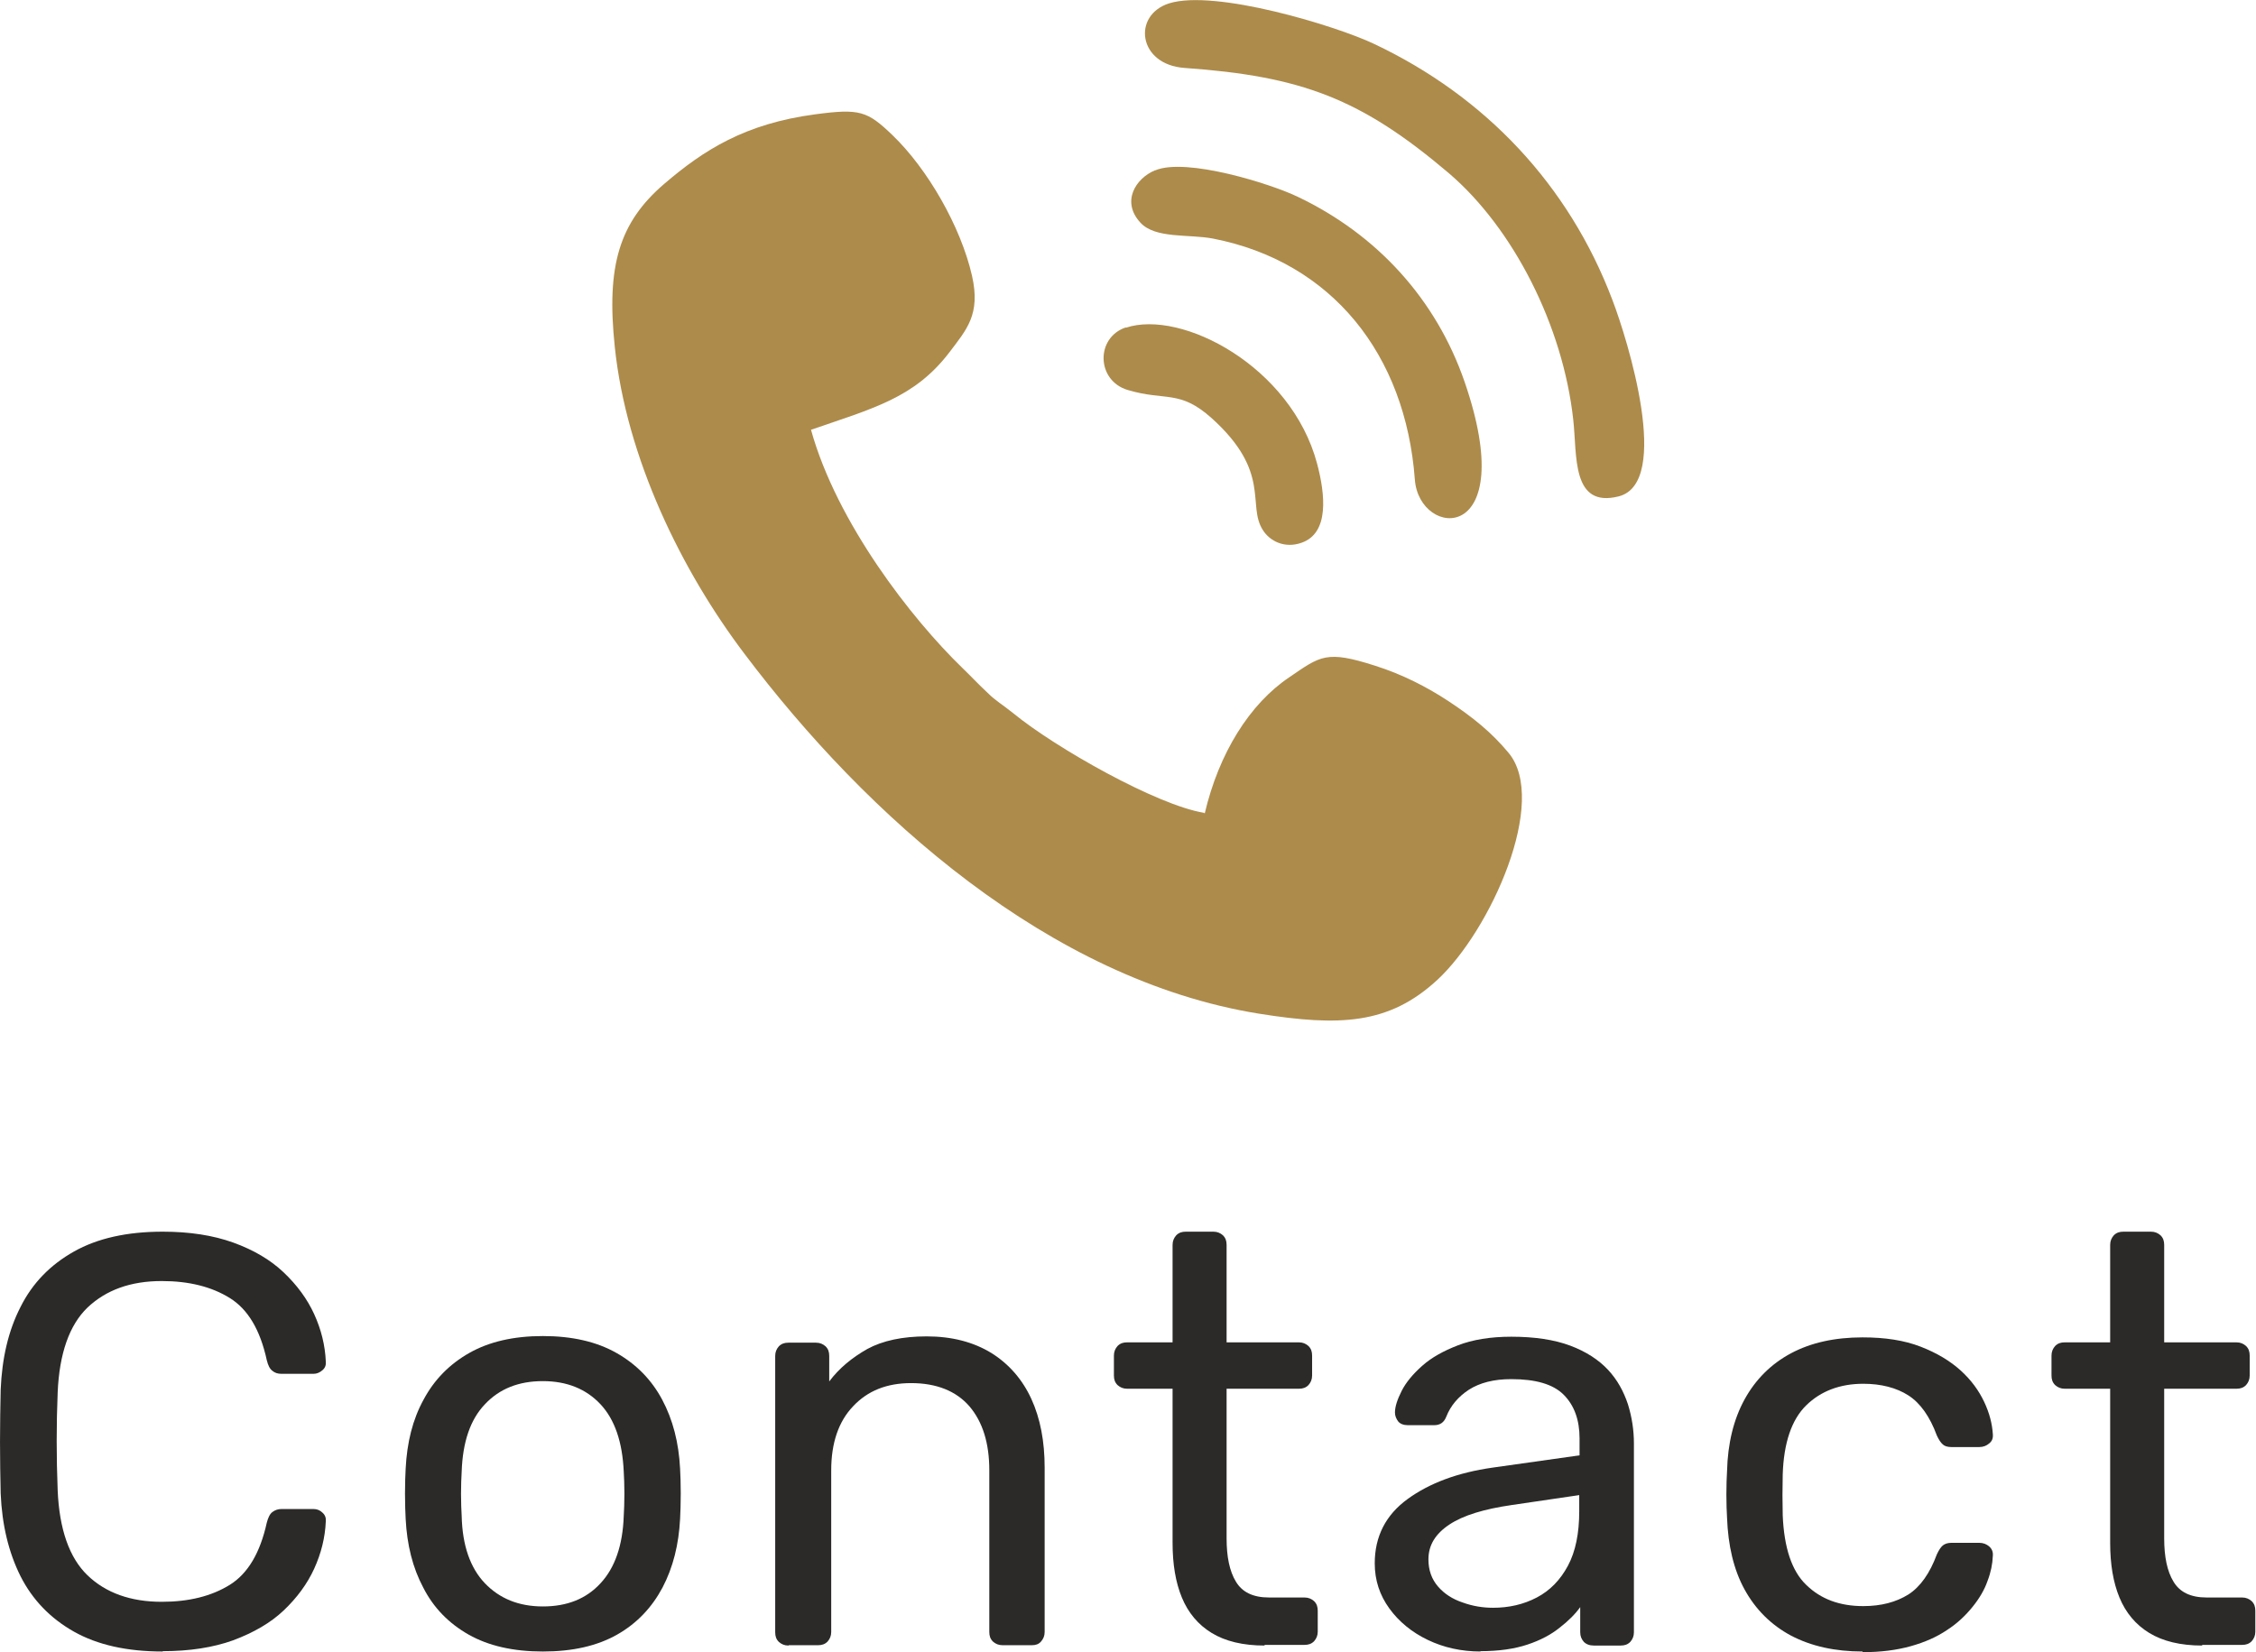
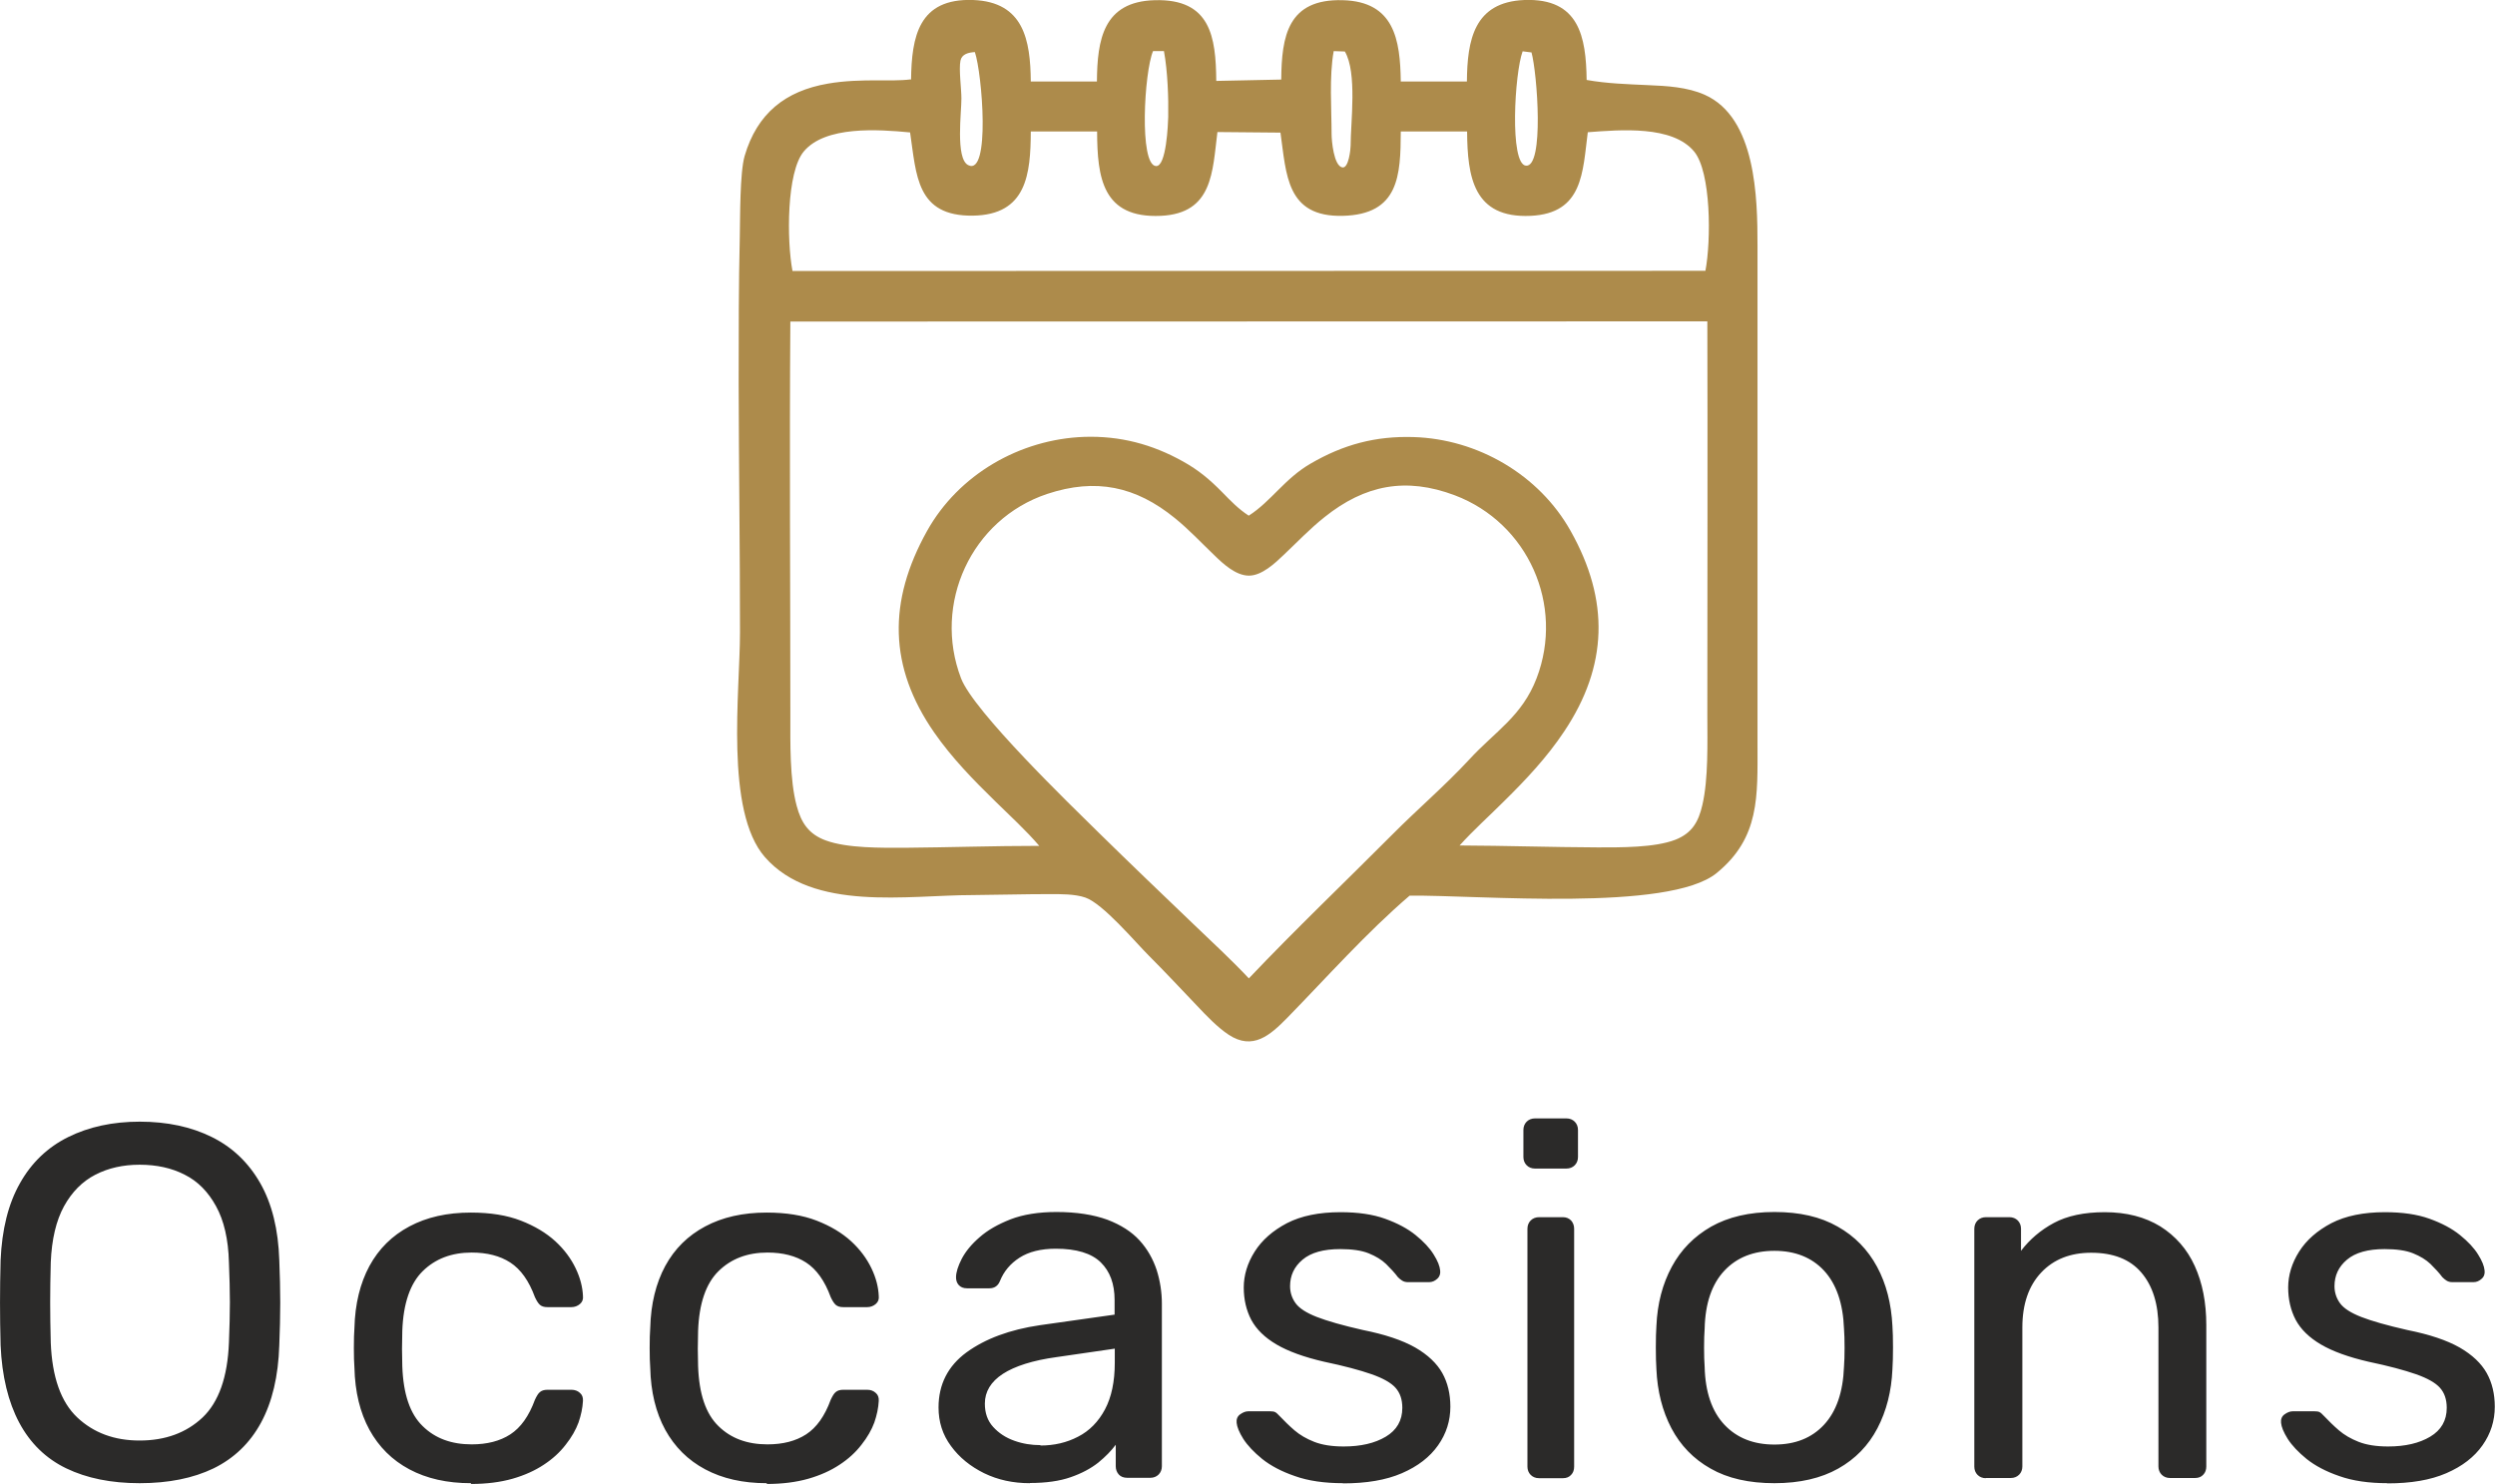
- <svg xmlns="http://www.w3.org/2000/svg" xml:space="preserve" width="20.779mm" height="15.214mm" version="1.1" style="shape-rendering:geometricPrecision; text-rendering:geometricPrecision; image-rendering:optimizeQuality; fill-rule:evenodd; clip-rule:evenodd" viewBox="0 0 68.07 49.84">
+ <svg xmlns="http://www.w3.org/2000/svg" xml:space="preserve" width="26.716mm" height="15.882mm" version="1.1" style="shape-rendering:geometricPrecision; text-rendering:geometricPrecision; image-rendering:optimizeQuality; fill-rule:evenodd; clip-rule:evenodd" viewBox="0 0 129.81 77.17">
  <defs>
    <style type="text/css">
   
-     .fil1 {fill:#AD8B4B}
-     .fil0 {fill:#2B2A29;fill-rule:nonzero}
+     .fil0 {fill:#AD8B4B}
+     .fil1 {fill:#2B2A29;fill-rule:nonzero}
   
  </style>
  </defs>
  <g id="Layer_x0020_1">
-     <path class="fil0" d="M4.91 49.84c-1.08,0 -1.97,-0.2 -2.68,-0.6 -0.71,-0.4 -1.25,-0.96 -1.61,-1.67 -0.36,-0.72 -0.56,-1.55 -0.6,-2.5 -0.01,-0.48 -0.02,-1 -0.02,-1.55 0,-0.55 0.01,-1.08 0.02,-1.58 0.04,-0.95 0.23,-1.78 0.6,-2.5 0.36,-0.72 0.9,-1.27 1.61,-1.67 0.71,-0.4 1.6,-0.6 2.68,-0.6 0.81,0 1.52,0.11 2.13,0.33 0.61,0.22 1.12,0.52 1.52,0.9 0.4,0.38 0.71,0.8 0.92,1.26 0.21,0.46 0.33,0.94 0.35,1.43 0.01,0.11 -0.02,0.19 -0.1,0.26 -0.08,0.07 -0.17,0.11 -0.27,0.11l-0.97 0c-0.11,0 -0.2,-0.03 -0.27,-0.09 -0.08,-0.06 -0.13,-0.16 -0.17,-0.32 -0.2,-0.92 -0.57,-1.54 -1.12,-1.88 -0.55,-0.34 -1.23,-0.51 -2.05,-0.51 -0.94,0 -1.68,0.27 -2.24,0.8 -0.55,0.53 -0.85,1.39 -0.9,2.56 -0.04,0.96 -0.04,1.95 0,2.96 0.05,1.17 0.35,2.03 0.9,2.56 0.55,0.53 1.3,0.8 2.24,0.8 0.82,0 1.5,-0.17 2.05,-0.51 0.55,-0.34 0.92,-0.97 1.12,-1.88 0.04,-0.15 0.09,-0.26 0.17,-0.32 0.08,-0.06 0.17,-0.09 0.27,-0.09l0.97 0c0.11,0 0.2,0.04 0.27,0.11 0.08,0.07 0.11,0.16 0.1,0.26 -0.02,0.49 -0.14,0.97 -0.35,1.43 -0.21,0.46 -0.52,0.88 -0.92,1.26 -0.4,0.38 -0.91,0.67 -1.52,0.9 -0.61,0.22 -1.32,0.33 -2.13,0.33z" />
-     <path id="_1" class="fil0" d="M16.38 49.84c-0.89,0 -1.64,-0.17 -2.24,-0.51 -0.6,-0.34 -1.06,-0.81 -1.37,-1.42 -0.32,-0.6 -0.49,-1.29 -0.53,-2.07 -0.01,-0.2 -0.02,-0.45 -0.02,-0.77 0,-0.31 0.01,-0.56 0.02,-0.75 0.04,-0.79 0.21,-1.48 0.54,-2.08 0.32,-0.6 0.78,-1.07 1.38,-1.41 0.6,-0.34 1.34,-0.51 2.22,-0.51 0.88,0 1.62,0.17 2.22,0.51 0.6,0.34 1.06,0.81 1.38,1.41 0.32,0.6 0.5,1.29 0.54,2.08 0.01,0.19 0.02,0.44 0.02,0.75 0,0.31 -0.01,0.57 -0.02,0.77 -0.04,0.77 -0.21,1.46 -0.53,2.07 -0.32,0.6 -0.77,1.08 -1.37,1.42 -0.6,0.34 -1.34,0.51 -2.24,0.51zm0 -1.36c0.73,0 1.31,-0.23 1.74,-0.7 0.43,-0.46 0.67,-1.14 0.7,-2.03 0.01,-0.18 0.02,-0.4 0.02,-0.67 0,-0.27 -0.01,-0.49 -0.02,-0.67 -0.04,-0.89 -0.27,-1.57 -0.7,-2.03 -0.43,-0.46 -1.01,-0.7 -1.74,-0.7 -0.73,0 -1.31,0.23 -1.75,0.7 -0.44,0.46 -0.67,1.14 -0.7,2.03 -0.01,0.18 -0.02,0.4 -0.02,0.67 0,0.27 0.01,0.49 0.02,0.67 0.02,0.89 0.26,1.57 0.7,2.03 0.44,0.46 1.02,0.7 1.75,0.7z" />
-     <path id="_2" class="fil0" d="M23.79 49.66c-0.12,0 -0.21,-0.04 -0.29,-0.11 -0.08,-0.08 -0.11,-0.17 -0.11,-0.29l0 -8.34c0,-0.12 0.04,-0.21 0.11,-0.29 0.08,-0.08 0.17,-0.11 0.29,-0.11l0.83 0c0.12,0 0.21,0.04 0.29,0.11 0.08,0.08 0.11,0.17 0.11,0.29l0 0.77c0.3,-0.4 0.69,-0.72 1.15,-0.98 0.46,-0.25 1.06,-0.38 1.79,-0.38 0.76,0 1.41,0.17 1.95,0.5 0.53,0.33 0.94,0.8 1.21,1.39 0.27,0.59 0.4,1.28 0.4,2.07l0 4.96c0,0.12 -0.04,0.21 -0.11,0.29 -0.07,0.08 -0.16,0.11 -0.28,0.11l-0.88 0c-0.12,0 -0.21,-0.04 -0.29,-0.11 -0.08,-0.08 -0.11,-0.17 -0.11,-0.29l0 -4.88c0,-0.82 -0.2,-1.46 -0.6,-1.93 -0.4,-0.46 -0.99,-0.7 -1.76,-0.7 -0.73,0 -1.31,0.23 -1.75,0.7 -0.44,0.46 -0.66,1.11 -0.66,1.93l0 4.88c0,0.12 -0.04,0.21 -0.11,0.29 -0.08,0.08 -0.17,0.11 -0.29,0.11l-0.88 0z" />
-     <path id="_3" class="fil0" d="M38.16 49.66c-0.66,0 -1.19,-0.13 -1.6,-0.38 -0.41,-0.25 -0.71,-0.61 -0.9,-1.07 -0.19,-0.46 -0.28,-1.01 -0.28,-1.65l0 -4.65 -1.37 0c-0.12,0 -0.21,-0.04 -0.29,-0.11 -0.08,-0.08 -0.11,-0.17 -0.11,-0.29l0 -0.6c0,-0.12 0.04,-0.21 0.11,-0.29 0.08,-0.08 0.17,-0.11 0.29,-0.11l1.37 0 0 -2.94c0,-0.12 0.04,-0.21 0.11,-0.29 0.08,-0.08 0.17,-0.11 0.29,-0.11l0.83 0c0.12,0 0.21,0.04 0.29,0.11 0.08,0.08 0.11,0.17 0.11,0.29l0 2.94 2.18 0c0.12,0 0.21,0.04 0.29,0.11 0.08,0.08 0.11,0.17 0.11,0.29l0 0.6c0,0.12 -0.04,0.21 -0.11,0.29 -0.08,0.08 -0.17,0.11 -0.29,0.11l-2.18 0 0 4.52c0,0.55 0.09,0.99 0.28,1.3 0.19,0.32 0.52,0.48 1,0.48l1.07 0c0.12,0 0.21,0.04 0.29,0.11 0.08,0.08 0.11,0.17 0.11,0.29l0 0.63c0,0.12 -0.04,0.21 -0.11,0.29 -0.08,0.08 -0.17,0.11 -0.29,0.11l-1.21 0z" />
-     <path id="_4" class="fil0" d="M44.68 49.84c-0.59,0 -1.12,-0.12 -1.6,-0.35 -0.48,-0.23 -0.87,-0.55 -1.16,-0.95 -0.29,-0.4 -0.44,-0.85 -0.44,-1.36 0,-0.81 0.33,-1.46 0.99,-1.94 0.66,-0.48 1.51,-0.8 2.57,-0.95l2.62 -0.37 0 -0.51c0,-0.56 -0.16,-1 -0.48,-1.32 -0.32,-0.32 -0.85,-0.47 -1.58,-0.47 -0.53,0 -0.95,0.11 -1.28,0.32 -0.32,0.21 -0.55,0.48 -0.68,0.81 -0.07,0.18 -0.19,0.26 -0.37,0.26l-0.79 0c-0.13,0 -0.23,-0.04 -0.29,-0.11 -0.06,-0.08 -0.1,-0.17 -0.1,-0.27 0,-0.18 0.07,-0.39 0.2,-0.65 0.13,-0.26 0.34,-0.51 0.62,-0.76 0.28,-0.25 0.64,-0.45 1.08,-0.62 0.44,-0.17 0.98,-0.26 1.61,-0.26 0.7,0 1.3,0.09 1.78,0.27 0.48,0.18 0.86,0.43 1.14,0.73 0.28,0.3 0.47,0.65 0.6,1.04 0.12,0.39 0.18,0.78 0.18,1.18l0 5.7c0,0.12 -0.04,0.21 -0.11,0.29 -0.08,0.08 -0.17,0.11 -0.29,0.11l-0.81 0c-0.13,0 -0.23,-0.04 -0.3,-0.11 -0.07,-0.08 -0.11,-0.17 -0.11,-0.29l0 -0.76c-0.15,0.21 -0.36,0.42 -0.62,0.62 -0.26,0.21 -0.58,0.38 -0.97,0.51 -0.39,0.13 -0.86,0.2 -1.43,0.2zm0.37 -1.32c0.48,0 0.92,-0.1 1.32,-0.31 0.4,-0.21 0.71,-0.53 0.94,-0.96 0.23,-0.43 0.34,-0.98 0.34,-1.64l0 -0.49 -2.04 0.3c-0.83,0.12 -1.46,0.31 -1.88,0.59 -0.42,0.28 -0.63,0.62 -0.63,1.05 0,0.33 0.1,0.6 0.29,0.82 0.19,0.22 0.44,0.38 0.74,0.48 0.3,0.11 0.61,0.16 0.92,0.16z" />
-     <path id="_5" class="fil0" d="M56.2 49.84c-0.83,0 -1.55,-0.16 -2.16,-0.48 -0.6,-0.32 -1.07,-0.79 -1.4,-1.39 -0.33,-0.6 -0.5,-1.33 -0.53,-2.17 -0.01,-0.18 -0.02,-0.41 -0.02,-0.7 0,-0.29 0.01,-0.53 0.02,-0.7 0.02,-0.84 0.2,-1.57 0.53,-2.17 0.33,-0.6 0.8,-1.07 1.4,-1.39 0.6,-0.32 1.32,-0.48 2.16,-0.48 0.68,0 1.26,0.09 1.75,0.28 0.49,0.19 0.89,0.43 1.21,0.72 0.32,0.29 0.55,0.61 0.71,0.95 0.16,0.34 0.24,0.66 0.26,0.97 0.01,0.12 -0.02,0.21 -0.11,0.28 -0.08,0.07 -0.18,0.11 -0.3,0.11l-0.84 0c-0.12,0 -0.21,-0.03 -0.26,-0.08 -0.06,-0.05 -0.12,-0.14 -0.18,-0.27 -0.21,-0.57 -0.5,-0.98 -0.86,-1.21 -0.36,-0.23 -0.82,-0.35 -1.36,-0.35 -0.7,0 -1.28,0.22 -1.72,0.65 -0.44,0.43 -0.68,1.13 -0.71,2.09 -0.01,0.42 -0.01,0.83 0,1.23 0.04,0.97 0.27,1.68 0.71,2.1 0.44,0.43 1.01,0.64 1.72,0.64 0.54,0 0.99,-0.12 1.36,-0.35 0.36,-0.23 0.65,-0.64 0.86,-1.21 0.06,-0.13 0.12,-0.22 0.18,-0.27 0.06,-0.05 0.15,-0.08 0.26,-0.08l0.84 0c0.12,0 0.22,0.04 0.3,0.11 0.08,0.07 0.12,0.16 0.11,0.28 -0.01,0.25 -0.06,0.5 -0.16,0.76 -0.09,0.26 -0.24,0.52 -0.45,0.78 -0.21,0.26 -0.46,0.5 -0.77,0.7 -0.31,0.21 -0.67,0.37 -1.1,0.49 -0.43,0.12 -0.91,0.18 -1.45,0.18z" />
-     <path id="_6" class="fil0" d="M66.45 49.66c-0.66,0 -1.19,-0.13 -1.6,-0.38 -0.41,-0.25 -0.71,-0.61 -0.9,-1.07 -0.19,-0.46 -0.28,-1.01 -0.28,-1.65l0 -4.65 -1.37 0c-0.12,0 -0.21,-0.04 -0.29,-0.11 -0.08,-0.08 -0.11,-0.17 -0.11,-0.29l0 -0.6c0,-0.12 0.04,-0.21 0.11,-0.29 0.08,-0.08 0.17,-0.11 0.29,-0.11l1.37 0 0 -2.94c0,-0.12 0.04,-0.21 0.11,-0.29 0.08,-0.08 0.17,-0.11 0.29,-0.11l0.83 0c0.12,0 0.21,0.04 0.29,0.11 0.08,0.08 0.11,0.17 0.11,0.29l0 2.94 2.18 0c0.12,0 0.21,0.04 0.29,0.11 0.08,0.08 0.11,0.17 0.11,0.29l0 0.6c0,0.12 -0.04,0.21 -0.11,0.29 -0.08,0.08 -0.17,0.11 -0.29,0.11l-2.18 0 0 4.52c0,0.55 0.09,0.99 0.28,1.3 0.19,0.32 0.52,0.48 1,0.48l1.07 0c0.12,0 0.21,0.04 0.29,0.11 0.08,0.08 0.11,0.17 0.11,0.29l0 0.63c0,0.12 -0.04,0.21 -0.11,0.29 -0.08,0.08 -0.17,0.11 -0.29,0.11l-1.21 0z" />
-     <g id="_1720884476448">
-       <path class="fil1" d="M36.33 24.53c-1.42,-0.23 -4.48,-1.96 -5.75,-3 -0.32,-0.26 -0.54,-0.38 -0.78,-0.62 -0.34,-0.32 -0.48,-0.48 -0.76,-0.75 -1.53,-1.48 -3.79,-4.38 -4.57,-7.19 1.88,-0.65 3.12,-0.96 4.17,-2.33 0.53,-0.7 0.95,-1.15 0.69,-2.31 -0.34,-1.5 -1.35,-3.24 -2.4,-4.25 -0.76,-0.73 -0.99,-0.81 -2.33,-0.63 -2.12,0.28 -3.37,1.08 -4.56,2.1 -1.35,1.16 -1.75,2.46 -1.49,4.92 0.35,3.35 2.01,6.75 3.92,9.27 3.67,4.87 9.19,9.83 15.51,10.85 2.44,0.39 3.93,0.33 5.39,-1.02 1.6,-1.48 3.37,-5.41 2.14,-6.86 -0.5,-0.6 -1.06,-1.06 -1.82,-1.56 -0.64,-0.42 -1.38,-0.8 -2.2,-1.06 -1.47,-0.47 -1.64,-0.3 -2.59,0.35 -1.19,0.8 -2.12,2.28 -2.55,4.11z" />
-       <path class="fil1" d="M35.28 0.1c-1.12,0.35 -0.95,1.85 0.46,1.95 3.53,0.25 5.32,0.92 7.98,3.18 1.94,1.66 3.44,4.6 3.75,7.44 0.12,1.07 -0.06,2.67 1.37,2.31 1.61,-0.41 0.27,-4.73 -0.19,-5.93 -1.31,-3.46 -3.83,-6.14 -7.2,-7.73 -1.14,-0.54 -4.78,-1.65 -6.17,-1.22z" />
-       <path class="fil1" d="M34.85 5.14c-0.58,0.24 -1.03,0.94 -0.44,1.58 0.45,0.49 1.46,0.34 2.19,0.48 3.59,0.7 5.81,3.5 6.09,7.27 0.13,1.8 3.21,2.01 1.5,-2.95 -0.86,-2.49 -2.64,-4.44 -5.03,-5.58 -0.83,-0.4 -3.37,-1.19 -4.3,-0.8z" />
-       <path class="fil1" d="M33.97 9.88c-0.92,0.31 -0.89,1.61 0.06,1.89 1.14,0.34 1.56,-0.02 2.53,0.85 1.81,1.63 1.06,2.61 1.54,3.37 0.21,0.34 0.66,0.57 1.17,0.39 0.84,-0.29 0.72,-1.45 0.47,-2.39 -0.78,-2.93 -4.09,-4.66 -5.77,-4.1z" />
-     </g>
+     <path class="fil0" d="M47.4 4.15c0.03,-2.24 0.39,-4.25 3.23,-4.15 2.64,0.1 2.98,2.1 3,4.24l3.44 -0c0.02,-2.16 0.32,-4.16 3.01,-4.23 2.9,-0.08 3.18,1.9 3.2,4.2l3.38 -0.07c0.02,-2.26 0.34,-4.21 3.2,-4.13 2.69,0.07 2.99,2.07 3.02,4.23l3.44 0c0.02,-2.14 0.36,-4.14 3,-4.24 2.84,-0.1 3.2,1.91 3.23,4.16 1.07,0.19 2.12,0.22 3.2,0.27 0.97,0.04 2.04,0.1 2.94,0.5 2.68,1.19 2.75,5.38 2.75,7.84l0 25.96c0,2.69 0.13,4.85 -2.12,6.69 -2.48,2.04 -12.4,1.14 -15.98,1.18 -2.25,1.93 -4.29,4.23 -6.36,6.35 -0.9,0.92 -1.8,1.71 -3.05,0.89 -0.58,-0.38 -1.17,-1 -1.65,-1.51 -0.84,-0.88 -1.66,-1.76 -2.52,-2.62 -0.71,-0.71 -2.37,-2.69 -3.29,-3.01 -0.55,-0.19 -1.29,-0.18 -1.86,-0.18 -1.33,0 -2.67,0.04 -4,0.05 -3.39,0 -8.31,0.88 -10.81,-1.97 -2.1,-2.4 -1.3,-8.62 -1.3,-11.7 0,-4.33 -0.06,-8.66 -0.07,-12.98 -0,-2.54 0,-5.09 0.06,-7.63 0.02,-0.94 0,-3.31 0.25,-4.17 0.65,-2.22 2.12,-3.39 4.34,-3.77 0.86,-0.15 1.73,-0.17 2.6,-0.17 0.52,-0 1.16,0.02 1.7,-0.05zm28.54 39.84c2.4,0.01 4.79,0.09 7.19,0.1 1.16,0 2.96,0.02 4.04,-0.4 0.86,-0.34 1.2,-0.93 1.4,-1.8 0.32,-1.37 0.26,-3.27 0.26,-4.68 0,-6.83 0.02,-13.66 0,-20.49l-47.71 0.01c-0.05,6.83 -0,13.65 -0,20.48 -0,1.41 -0.04,3.35 0.33,4.72 0.24,0.9 0.64,1.48 1.52,1.8 1.12,0.41 2.89,0.38 4.08,0.38 2.34,-0.02 4.68,-0.1 7.02,-0.1 -0.69,-0.81 -1.54,-1.58 -2.28,-2.31 -1.14,-1.11 -2.27,-2.27 -3.18,-3.58 -2.38,-3.42 -2.42,-6.83 -0.38,-10.49 1.64,-2.94 4.83,-4.78 8.18,-4.9 1.86,-0.06 3.53,0.38 5.14,1.28 0.81,0.45 1.39,0.94 2.03,1.59 0.46,0.47 0.85,0.88 1.39,1.23 1.16,-0.74 1.87,-1.93 3.22,-2.71 1.7,-0.99 3.37,-1.44 5.35,-1.38 3.34,0.1 6.54,1.96 8.18,4.89 2.03,3.61 1.94,7.02 -0.34,10.43 -0.89,1.34 -2,2.52 -3.14,3.64 -0.75,0.75 -1.59,1.5 -2.31,2.3zm-10.96 6.91c2.42,-2.55 4.97,-4.98 7.45,-7.47 1.32,-1.33 2.73,-2.53 4.01,-3.91 1.35,-1.47 2.75,-2.25 3.51,-4.24 1.45,-3.8 -0.45,-8.07 -4.26,-9.51 -2.55,-0.96 -4.68,-0.54 -6.77,1.13 -0.77,0.61 -1.42,1.3 -2.13,1.97 -0.46,0.44 -1.14,1.08 -1.81,1.08 -0.68,-0 -1.34,-0.61 -1.8,-1.06 -0.68,-0.65 -1.31,-1.33 -2.05,-1.93 -2.04,-1.66 -4.12,-2.1 -6.65,-1.26 -3.95,1.32 -5.96,5.72 -4.48,9.59 0.66,1.73 5.71,6.6 7.16,8.03 1.62,1.59 3.27,3.17 4.91,4.74 0.96,0.92 2,1.88 2.92,2.86zm-23.75 -36.8l47.5 -0.01c0.3,-1.57 0.3,-5.14 -0.59,-6.21 -1.13,-1.36 -3.82,-1.13 -5.53,-1 -0.27,2.08 -0.24,4.22 -2.97,4.35 -2.99,0.14 -3.29,-2.04 -3.31,-4.39l-3.45 0c-0.01,2.29 -0.09,4.32 -3.02,4.39 -2.94,0.07 -2.93,-2.15 -3.24,-4.33l-3.28 -0.03c-0.26,2.06 -0.23,4.23 -2.94,4.36 -3.05,0.14 -3.31,-2 -3.32,-4.39l-3.45 -0c-0.01,2.21 -0.21,4.34 -3.01,4.38 -2.95,0.04 -2.94,-2.11 -3.27,-4.33 -1.67,-0.16 -4.41,-0.35 -5.53,0.99 -0.9,1.07 -0.89,4.63 -0.59,6.21zm19.33 -11.44l-0.57 -0c-0.46,1.08 -0.73,5.91 0.15,5.98 0.55,0.05 0.63,-2.23 0.64,-2.55 0.02,-0.99 -0.03,-2.39 -0.22,-3.42zm-9.84 0.05c-0.33,0.02 -0.68,0.1 -0.75,0.45 -0.09,0.46 0.05,1.45 0.05,1.96 0.01,0.67 -0.32,3.13 0.35,3.47 1.17,0.6 0.73,-4.77 0.35,-5.88zm19.26 -0.03l-0.59 -0.02c-0.24,1.31 -0.11,3.02 -0.11,4.32 0,0.32 0.11,1.65 0.56,1.73 0.33,0.06 0.43,-0.95 0.43,-1.13 0,-1.21 0.35,-3.8 -0.3,-4.9zm9.71 0.05l-0.47 -0.06c-0.42,1.13 -0.69,5.86 0.17,5.95 0.96,0.1 0.59,-4.81 0.29,-5.9z" />
+     <path class="fil1" d="M7.26 77.17c-1.48,0 -2.75,-0.26 -3.81,-0.77 -1.06,-0.51 -1.88,-1.31 -2.45,-2.38 -0.57,-1.07 -0.9,-2.41 -0.97,-4.03 -0.02,-0.77 -0.03,-1.5 -0.03,-2.21 0,-0.71 0.01,-1.44 0.03,-2.21 0.07,-1.6 0.4,-2.94 1.01,-4.01 0.6,-1.07 1.44,-1.87 2.51,-2.4 1.07,-0.53 2.31,-0.8 3.72,-0.8 1.43,0 2.68,0.27 3.75,0.8 1.07,0.53 1.91,1.33 2.52,2.4 0.61,1.07 0.94,2.41 0.99,4.01 0.03,0.77 0.05,1.5 0.05,2.21 0,0.71 -0.02,1.44 -0.05,2.21 -0.05,1.62 -0.37,2.96 -0.95,4.03 -0.58,1.07 -1.41,1.86 -2.47,2.38 -1.06,0.51 -2.34,0.77 -3.84,0.77zm0 -2.22c1.34,0 2.43,-0.4 3.28,-1.2 0.84,-0.8 1.3,-2.1 1.37,-3.89 0.03,-0.78 0.05,-1.48 0.05,-2.1 0,-0.62 -0.02,-1.31 -0.05,-2.08 -0.03,-1.2 -0.26,-2.18 -0.67,-2.92 -0.41,-0.75 -0.95,-1.3 -1.63,-1.64 -0.68,-0.35 -1.46,-0.52 -2.35,-0.52 -0.85,0 -1.62,0.17 -2.3,0.52 -0.68,0.35 -1.22,0.9 -1.63,1.64 -0.41,0.75 -0.64,1.72 -0.69,2.92 -0.02,0.77 -0.03,1.46 -0.03,2.08 0,0.62 0.01,1.32 0.03,2.1 0.07,1.79 0.53,3.09 1.38,3.89 0.85,0.8 1.93,1.2 3.24,1.2zm17.24 2.22c-1.24,0 -2.3,-0.24 -3.2,-0.72 -0.9,-0.48 -1.59,-1.17 -2.08,-2.06 -0.49,-0.9 -0.75,-1.97 -0.78,-3.22 -0.02,-0.26 -0.03,-0.61 -0.03,-1.04 0,-0.44 0.01,-0.78 0.03,-1.04 0.03,-1.25 0.3,-2.33 0.78,-3.22 0.49,-0.9 1.18,-1.58 2.08,-2.06 0.9,-0.48 1.96,-0.72 3.2,-0.72 1.01,0 1.88,0.14 2.6,0.42 0.72,0.28 1.32,0.64 1.79,1.07 0.47,0.43 0.82,0.91 1.06,1.41 0.24,0.5 0.36,0.98 0.38,1.44 0.02,0.17 -0.03,0.31 -0.16,0.42 -0.12,0.1 -0.27,0.16 -0.44,0.16l-1.25 0c-0.17,0 -0.3,-0.04 -0.39,-0.12 -0.09,-0.08 -0.17,-0.21 -0.26,-0.4 -0.31,-0.85 -0.74,-1.45 -1.28,-1.8 -0.54,-0.35 -1.21,-0.52 -2.01,-0.52 -1.04,0 -1.89,0.32 -2.55,0.97 -0.65,0.64 -1.01,1.68 -1.06,3.11 -0.02,0.63 -0.02,1.24 0,1.83 0.05,1.45 0.4,2.48 1.06,3.12 0.65,0.64 1.5,0.95 2.55,0.95 0.8,0 1.47,-0.17 2.01,-0.52 0.54,-0.35 0.97,-0.95 1.28,-1.8 0.09,-0.19 0.17,-0.33 0.26,-0.4 0.09,-0.08 0.22,-0.12 0.39,-0.12l1.25 0c0.17,0 0.32,0.05 0.44,0.16 0.12,0.1 0.17,0.24 0.16,0.42 -0.02,0.37 -0.1,0.74 -0.23,1.12 -0.14,0.38 -0.36,0.77 -0.67,1.16 -0.3,0.39 -0.68,0.74 -1.14,1.04 -0.45,0.3 -1,0.55 -1.63,0.73 -0.64,0.18 -1.35,0.27 -2.15,0.27zm15.39 0c-1.24,0 -2.3,-0.24 -3.2,-0.72 -0.9,-0.48 -1.59,-1.17 -2.08,-2.06 -0.49,-0.9 -0.75,-1.97 -0.78,-3.22 -0.02,-0.26 -0.03,-0.61 -0.03,-1.04 0,-0.44 0.01,-0.78 0.03,-1.04 0.03,-1.25 0.3,-2.33 0.78,-3.22 0.49,-0.9 1.18,-1.58 2.08,-2.06 0.9,-0.48 1.96,-0.72 3.2,-0.72 1.01,0 1.88,0.14 2.6,0.42 0.72,0.28 1.32,0.64 1.79,1.07 0.47,0.43 0.82,0.91 1.06,1.41 0.24,0.5 0.36,0.98 0.38,1.44 0.02,0.17 -0.03,0.31 -0.16,0.42 -0.12,0.1 -0.27,0.16 -0.44,0.16l-1.25 0c-0.17,0 -0.3,-0.04 -0.39,-0.12 -0.09,-0.08 -0.17,-0.21 -0.26,-0.4 -0.31,-0.85 -0.74,-1.45 -1.28,-1.8 -0.54,-0.35 -1.21,-0.52 -2.01,-0.52 -1.04,0 -1.89,0.32 -2.55,0.97 -0.65,0.64 -1.01,1.68 -1.06,3.11 -0.02,0.63 -0.02,1.24 0,1.83 0.05,1.45 0.4,2.48 1.06,3.12 0.65,0.64 1.5,0.95 2.55,0.95 0.8,0 1.47,-0.17 2.01,-0.52 0.54,-0.35 0.97,-0.95 1.28,-1.8 0.09,-0.19 0.17,-0.33 0.26,-0.4 0.09,-0.08 0.22,-0.12 0.39,-0.12l1.25 0c0.17,0 0.32,0.05 0.44,0.16 0.12,0.1 0.17,0.24 0.16,0.42 -0.02,0.37 -0.1,0.74 -0.23,1.12 -0.14,0.38 -0.36,0.77 -0.67,1.16 -0.3,0.39 -0.68,0.74 -1.14,1.04 -0.45,0.3 -1,0.55 -1.63,0.73 -0.64,0.18 -1.35,0.27 -2.15,0.27zm13.69 0c-0.87,0 -1.66,-0.17 -2.38,-0.52 -0.71,-0.35 -1.29,-0.82 -1.72,-1.41 -0.44,-0.59 -0.65,-1.26 -0.65,-2.01 0,-1.2 0.49,-2.16 1.46,-2.87 0.98,-0.71 2.25,-1.18 3.81,-1.41l3.89 -0.55 0 -0.76c0,-0.84 -0.24,-1.49 -0.72,-1.96 -0.48,-0.47 -1.26,-0.71 -2.34,-0.71 -0.78,0 -1.41,0.16 -1.89,0.47 -0.48,0.31 -0.81,0.71 -1.01,1.2 -0.1,0.26 -0.29,0.39 -0.55,0.39l-1.17 0c-0.19,0 -0.33,-0.06 -0.43,-0.17 -0.1,-0.11 -0.14,-0.25 -0.14,-0.4 0,-0.26 0.1,-0.58 0.3,-0.97 0.2,-0.38 0.51,-0.76 0.93,-1.12 0.42,-0.37 0.95,-0.67 1.61,-0.93 0.65,-0.25 1.45,-0.38 2.39,-0.38 1.04,0 1.92,0.14 2.64,0.4 0.71,0.27 1.27,0.63 1.68,1.08 0.41,0.45 0.7,0.97 0.89,1.54 0.18,0.57 0.27,1.16 0.27,1.75l0 8.46c0,0.17 -0.06,0.32 -0.17,0.43 -0.11,0.11 -0.26,0.17 -0.43,0.17l-1.2 0c-0.19,0 -0.34,-0.06 -0.44,-0.17 -0.1,-0.11 -0.16,-0.26 -0.16,-0.43l0 -1.12c-0.23,0.31 -0.53,0.62 -0.91,0.93 -0.38,0.3 -0.86,0.56 -1.44,0.76 -0.57,0.2 -1.28,0.3 -2.12,0.3zm0.55 -1.96c0.71,0 1.37,-0.15 1.96,-0.46 0.59,-0.3 1.06,-0.78 1.4,-1.42 0.34,-0.64 0.51,-1.45 0.51,-2.43l0 -0.73 -3.03 0.44c-1.24,0.17 -2.17,0.47 -2.79,0.87 -0.63,0.41 -0.94,0.93 -0.94,1.55 0,0.49 0.14,0.89 0.43,1.21 0.29,0.32 0.65,0.56 1.1,0.72 0.44,0.16 0.9,0.23 1.37,0.23zm15.75 1.96c-0.97,0 -1.81,-0.12 -2.51,-0.37 -0.7,-0.24 -1.26,-0.54 -1.7,-0.89 -0.43,-0.35 -0.76,-0.7 -0.98,-1.04 -0.22,-0.35 -0.33,-0.63 -0.35,-0.84 -0.02,-0.19 0.04,-0.34 0.18,-0.44 0.14,-0.1 0.28,-0.16 0.42,-0.16l1.15 0c0.1,0 0.19,0.01 0.25,0.04 0.06,0.03 0.14,0.1 0.25,0.22 0.23,0.24 0.48,0.49 0.76,0.73 0.28,0.24 0.62,0.44 1.03,0.6 0.41,0.16 0.92,0.24 1.53,0.24 0.89,0 1.62,-0.17 2.19,-0.51 0.57,-0.34 0.86,-0.84 0.86,-1.5 0,-0.44 -0.12,-0.78 -0.35,-1.04 -0.23,-0.26 -0.65,-0.5 -1.25,-0.71 -0.6,-0.21 -1.42,-0.43 -2.47,-0.65 -1.04,-0.24 -1.87,-0.54 -2.48,-0.9 -0.61,-0.36 -1.04,-0.78 -1.31,-1.28 -0.26,-0.5 -0.39,-1.06 -0.39,-1.68 0,-0.64 0.19,-1.27 0.57,-1.87 0.38,-0.6 0.94,-1.09 1.68,-1.48 0.74,-0.38 1.67,-0.57 2.78,-0.57 0.91,0 1.68,0.11 2.32,0.34 0.64,0.23 1.17,0.51 1.59,0.85 0.42,0.34 0.73,0.67 0.94,1.01 0.21,0.33 0.32,0.61 0.34,0.84 0.02,0.17 -0.03,0.32 -0.16,0.43 -0.12,0.11 -0.26,0.17 -0.42,0.17l-1.1 0c-0.12,0 -0.22,-0.03 -0.3,-0.08 -0.08,-0.05 -0.15,-0.11 -0.22,-0.18 -0.17,-0.23 -0.38,-0.45 -0.61,-0.68 -0.24,-0.23 -0.54,-0.41 -0.91,-0.56 -0.37,-0.15 -0.87,-0.22 -1.48,-0.22 -0.87,0 -1.52,0.18 -1.96,0.55 -0.44,0.37 -0.65,0.83 -0.65,1.38 0,0.33 0.1,0.63 0.29,0.89 0.19,0.26 0.56,0.5 1.1,0.71 0.54,0.21 1.34,0.44 2.4,0.68 1.15,0.23 2.05,0.53 2.72,0.91 0.66,0.38 1.13,0.83 1.41,1.33 0.28,0.5 0.42,1.09 0.42,1.75 0,0.73 -0.21,1.4 -0.64,2.01 -0.43,0.61 -1.05,1.09 -1.88,1.45 -0.83,0.36 -1.85,0.53 -3.07,0.53zm10.19 -0.26c-0.17,0 -0.32,-0.06 -0.43,-0.17 -0.11,-0.11 -0.17,-0.26 -0.17,-0.43l0 -12.38c0,-0.17 0.06,-0.32 0.17,-0.43 0.11,-0.11 0.26,-0.17 0.43,-0.17l1.25 0c0.17,0 0.31,0.06 0.42,0.17 0.1,0.11 0.16,0.26 0.16,0.43l0 12.38c0,0.17 -0.05,0.32 -0.16,0.43 -0.1,0.11 -0.24,0.17 -0.42,0.17l-1.25 0zm-0.21 -16.11c-0.17,0 -0.32,-0.06 -0.43,-0.17 -0.11,-0.11 -0.17,-0.26 -0.17,-0.43l0 -1.41c0,-0.17 0.06,-0.32 0.17,-0.43 0.11,-0.11 0.26,-0.17 0.43,-0.17l1.64 0c0.17,0 0.32,0.06 0.43,0.17 0.11,0.11 0.17,0.26 0.17,0.43l0 1.41c0,0.17 -0.06,0.32 -0.17,0.43 -0.11,0.11 -0.26,0.17 -0.43,0.17l-1.64 0zm12.46 16.37c-1.32,0 -2.43,-0.25 -3.32,-0.76 -0.89,-0.5 -1.57,-1.21 -2.04,-2.1 -0.47,-0.9 -0.73,-1.92 -0.78,-3.07 -0.02,-0.3 -0.03,-0.67 -0.03,-1.14 0,-0.46 0.01,-0.83 0.03,-1.11 0.05,-1.17 0.32,-2.19 0.8,-3.08 0.48,-0.89 1.16,-1.58 2.05,-2.09 0.89,-0.5 1.98,-0.76 3.29,-0.76 1.31,0 2.4,0.25 3.29,0.76 0.89,0.5 1.57,1.2 2.05,2.09 0.48,0.89 0.74,1.91 0.8,3.08 0.02,0.28 0.03,0.65 0.03,1.11 0,0.46 -0.01,0.84 -0.03,1.14 -0.05,1.15 -0.31,2.17 -0.78,3.07 -0.47,0.9 -1.15,1.6 -2.04,2.1 -0.89,0.5 -1.99,0.76 -3.32,0.76zm0 -2.01c1.08,0 1.94,-0.34 2.58,-1.03 0.64,-0.69 0.99,-1.69 1.04,-3.02 0.02,-0.26 0.03,-0.59 0.03,-0.99 0,-0.4 -0.01,-0.73 -0.03,-0.99 -0.05,-1.32 -0.4,-2.33 -1.04,-3.02 -0.64,-0.69 -1.51,-1.03 -2.58,-1.03 -1.08,0 -1.95,0.34 -2.6,1.03 -0.65,0.69 -1,1.69 -1.03,3.02 -0.02,0.26 -0.03,0.59 -0.03,0.99 0,0.4 0.01,0.73 0.03,0.99 0.03,1.32 0.38,2.33 1.03,3.02 0.65,0.69 1.52,1.03 2.6,1.03zm11 1.75c-0.17,0 -0.32,-0.06 -0.43,-0.17 -0.11,-0.11 -0.17,-0.26 -0.17,-0.43l0 -12.38c0,-0.17 0.06,-0.32 0.17,-0.43 0.11,-0.11 0.26,-0.17 0.43,-0.17l1.23 0c0.17,0 0.32,0.06 0.43,0.17 0.11,0.11 0.17,0.26 0.17,0.43l0 1.15c0.45,-0.59 1.02,-1.08 1.71,-1.45 0.69,-0.37 1.57,-0.56 2.65,-0.56 1.13,0 2.09,0.25 2.89,0.74 0.79,0.5 1.39,1.18 1.79,2.06 0.4,0.88 0.6,1.9 0.6,3.07l0 7.36c0,0.17 -0.05,0.32 -0.16,0.43 -0.1,0.11 -0.24,0.17 -0.42,0.17l-1.31 0c-0.17,0 -0.32,-0.06 -0.43,-0.17 -0.11,-0.11 -0.17,-0.26 -0.17,-0.43l0 -7.23c0,-1.22 -0.3,-2.17 -0.89,-2.86 -0.59,-0.69 -1.46,-1.03 -2.61,-1.03 -1.08,0 -1.95,0.34 -2.6,1.03 -0.65,0.69 -0.98,1.64 -0.98,2.86l0 7.23c0,0.17 -0.06,0.32 -0.17,0.43 -0.11,0.11 -0.26,0.17 -0.43,0.17l-1.31 0zm20.9 0.26c-0.97,0 -1.81,-0.12 -2.51,-0.37 -0.7,-0.24 -1.26,-0.54 -1.7,-0.89 -0.43,-0.35 -0.76,-0.7 -0.98,-1.04 -0.22,-0.35 -0.33,-0.63 -0.35,-0.84 -0.02,-0.19 0.04,-0.34 0.18,-0.44 0.14,-0.1 0.28,-0.16 0.42,-0.16l1.15 0c0.1,0 0.19,0.01 0.25,0.04 0.06,0.03 0.14,0.1 0.25,0.22 0.23,0.24 0.48,0.49 0.76,0.73 0.28,0.24 0.62,0.44 1.03,0.6 0.41,0.16 0.92,0.24 1.53,0.24 0.89,0 1.62,-0.17 2.19,-0.51 0.57,-0.34 0.86,-0.84 0.86,-1.5 0,-0.44 -0.12,-0.78 -0.35,-1.04 -0.23,-0.26 -0.65,-0.5 -1.25,-0.71 -0.6,-0.21 -1.42,-0.43 -2.47,-0.65 -1.04,-0.24 -1.87,-0.54 -2.48,-0.9 -0.61,-0.36 -1.04,-0.78 -1.31,-1.28 -0.26,-0.5 -0.39,-1.06 -0.39,-1.68 0,-0.64 0.19,-1.27 0.57,-1.87 0.38,-0.6 0.94,-1.09 1.68,-1.48 0.74,-0.38 1.67,-0.57 2.78,-0.57 0.91,0 1.68,0.11 2.32,0.34 0.64,0.23 1.17,0.51 1.59,0.85 0.42,0.34 0.73,0.67 0.94,1.01 0.21,0.33 0.32,0.61 0.34,0.84 0.02,0.17 -0.03,0.32 -0.16,0.43 -0.12,0.11 -0.26,0.17 -0.42,0.17l-1.1 0c-0.12,0 -0.22,-0.03 -0.3,-0.08 -0.08,-0.05 -0.15,-0.11 -0.22,-0.18 -0.17,-0.23 -0.38,-0.45 -0.61,-0.68 -0.24,-0.23 -0.54,-0.41 -0.91,-0.56 -0.37,-0.15 -0.87,-0.22 -1.48,-0.22 -0.87,0 -1.52,0.18 -1.96,0.55 -0.44,0.37 -0.65,0.83 -0.65,1.38 0,0.33 0.1,0.63 0.29,0.89 0.19,0.26 0.56,0.5 1.1,0.71 0.54,0.21 1.34,0.44 2.4,0.68 1.15,0.23 2.05,0.53 2.72,0.91 0.66,0.38 1.13,0.83 1.41,1.33 0.28,0.5 0.42,1.09 0.42,1.75 0,0.73 -0.21,1.4 -0.64,2.01 -0.43,0.61 -1.05,1.09 -1.88,1.45 -0.83,0.36 -1.85,0.53 -3.07,0.53z" />
  </g>
</svg>
